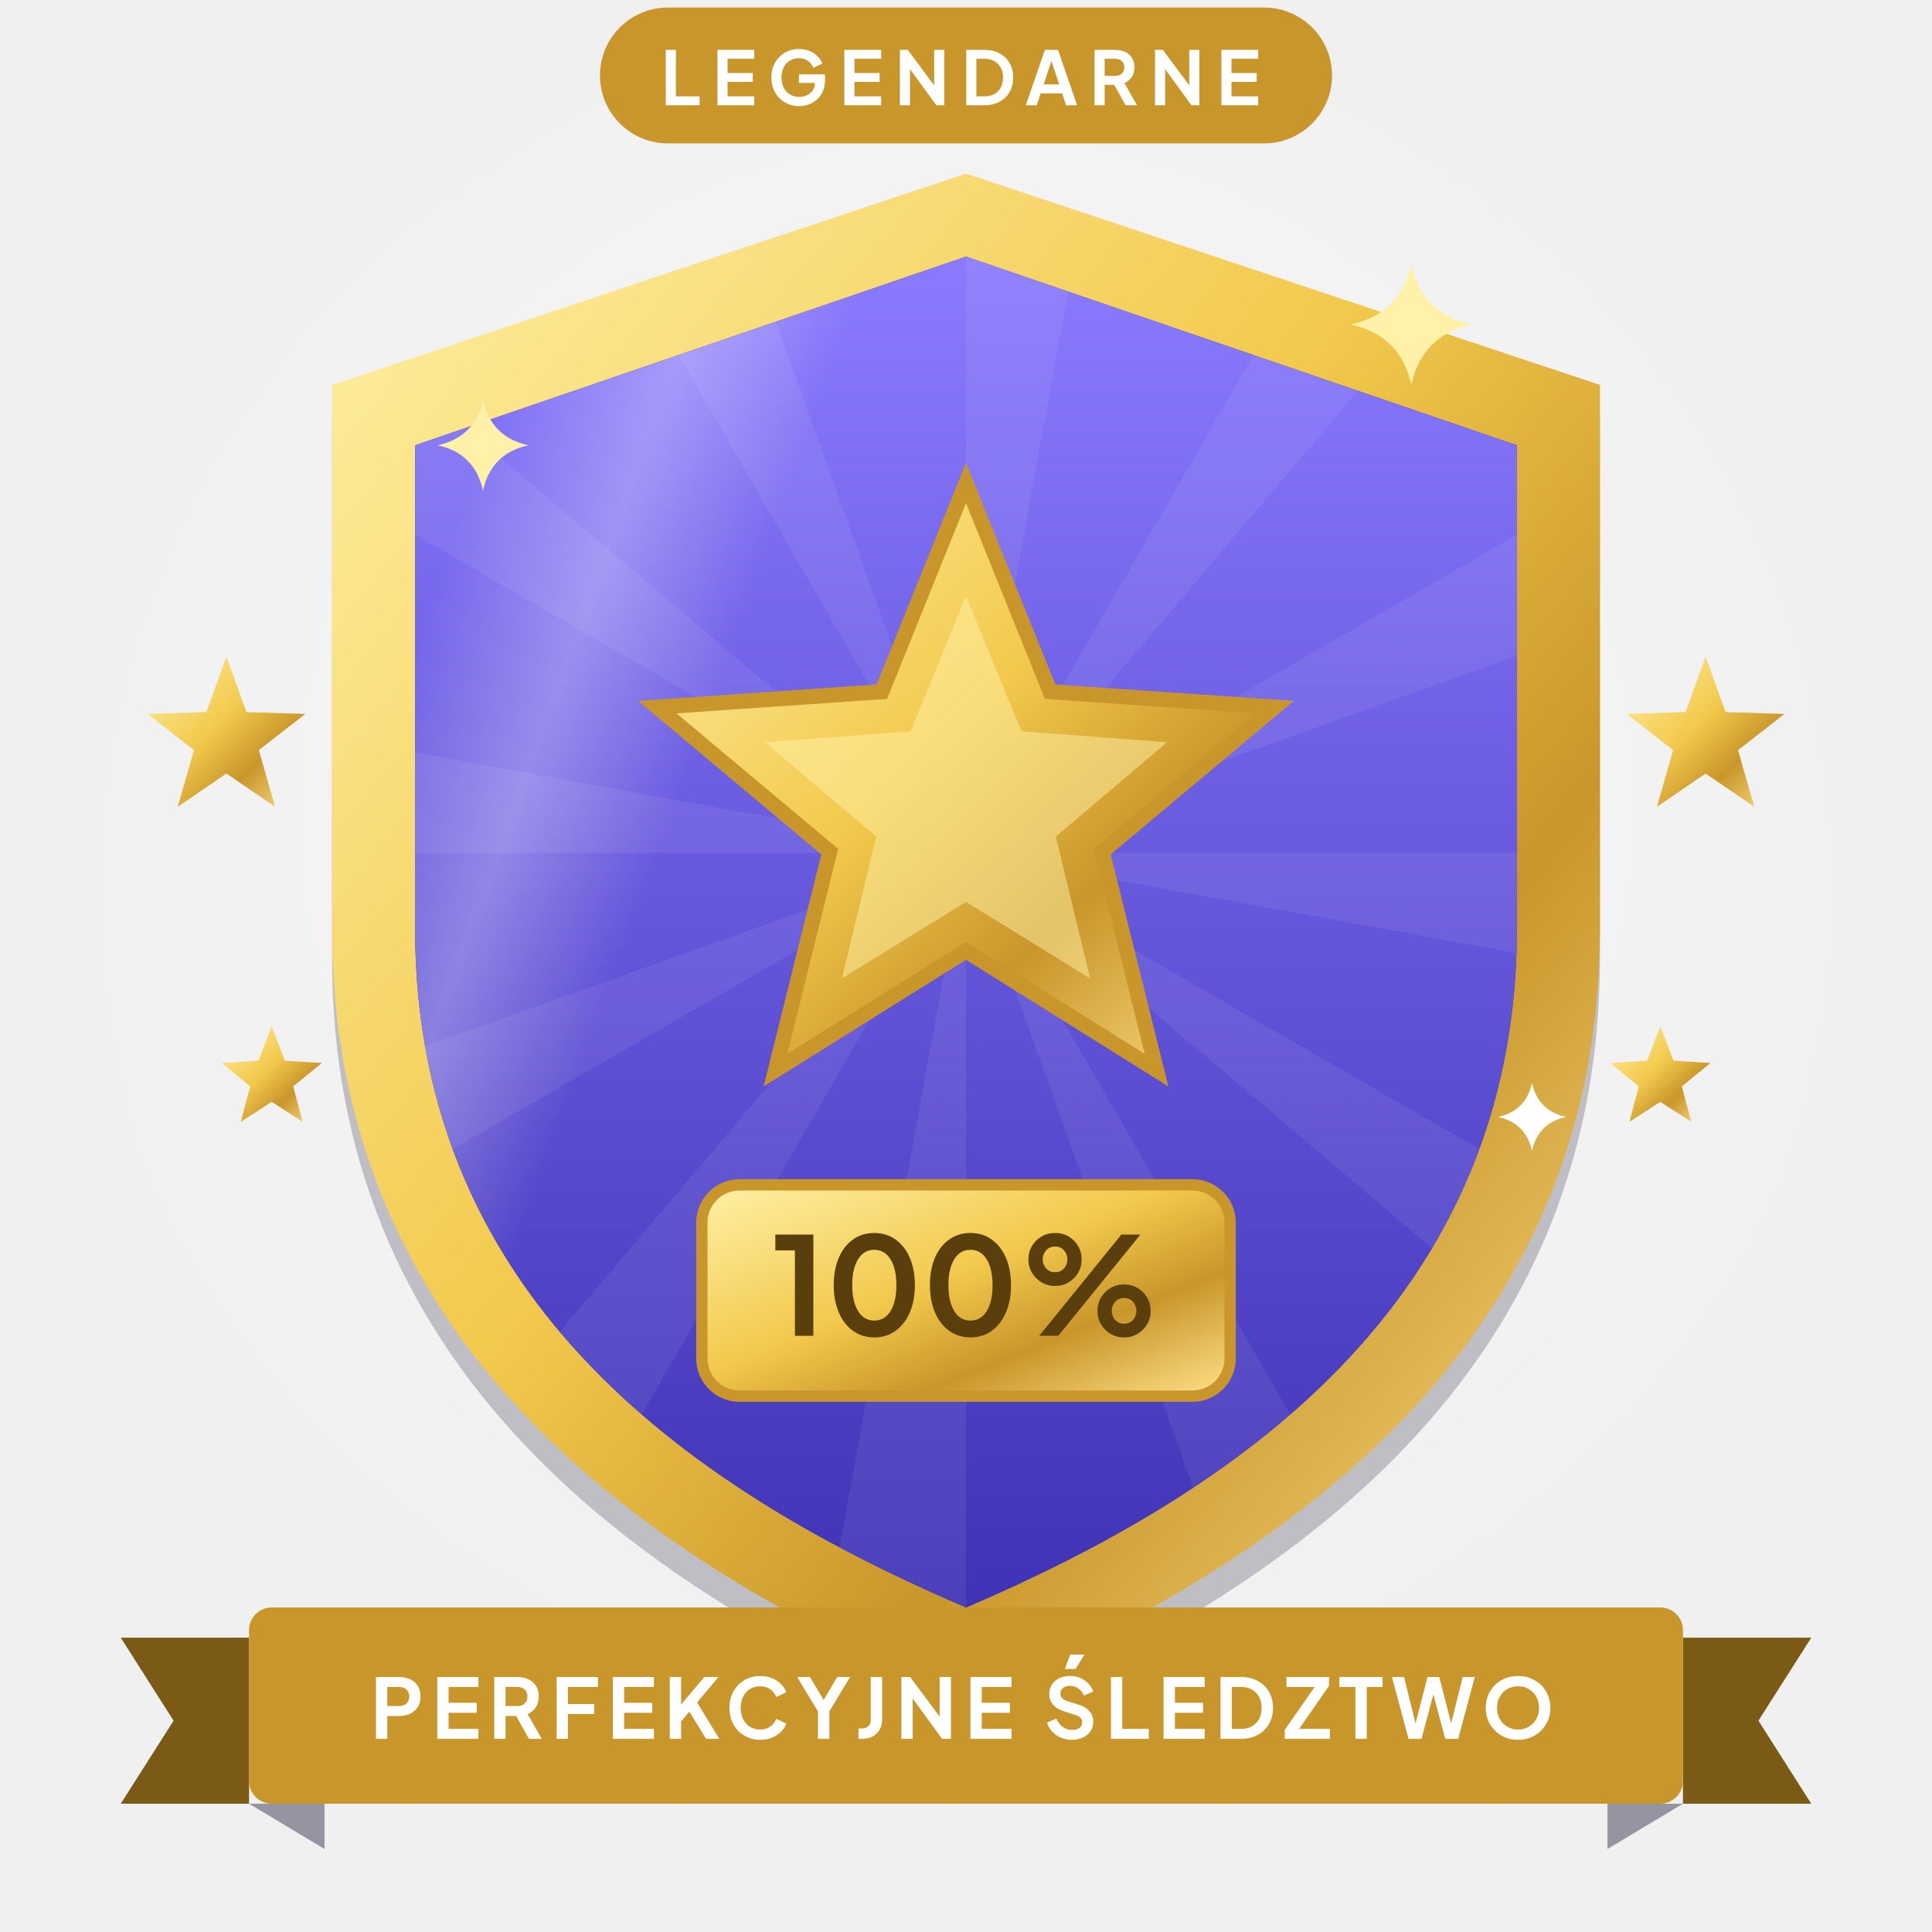
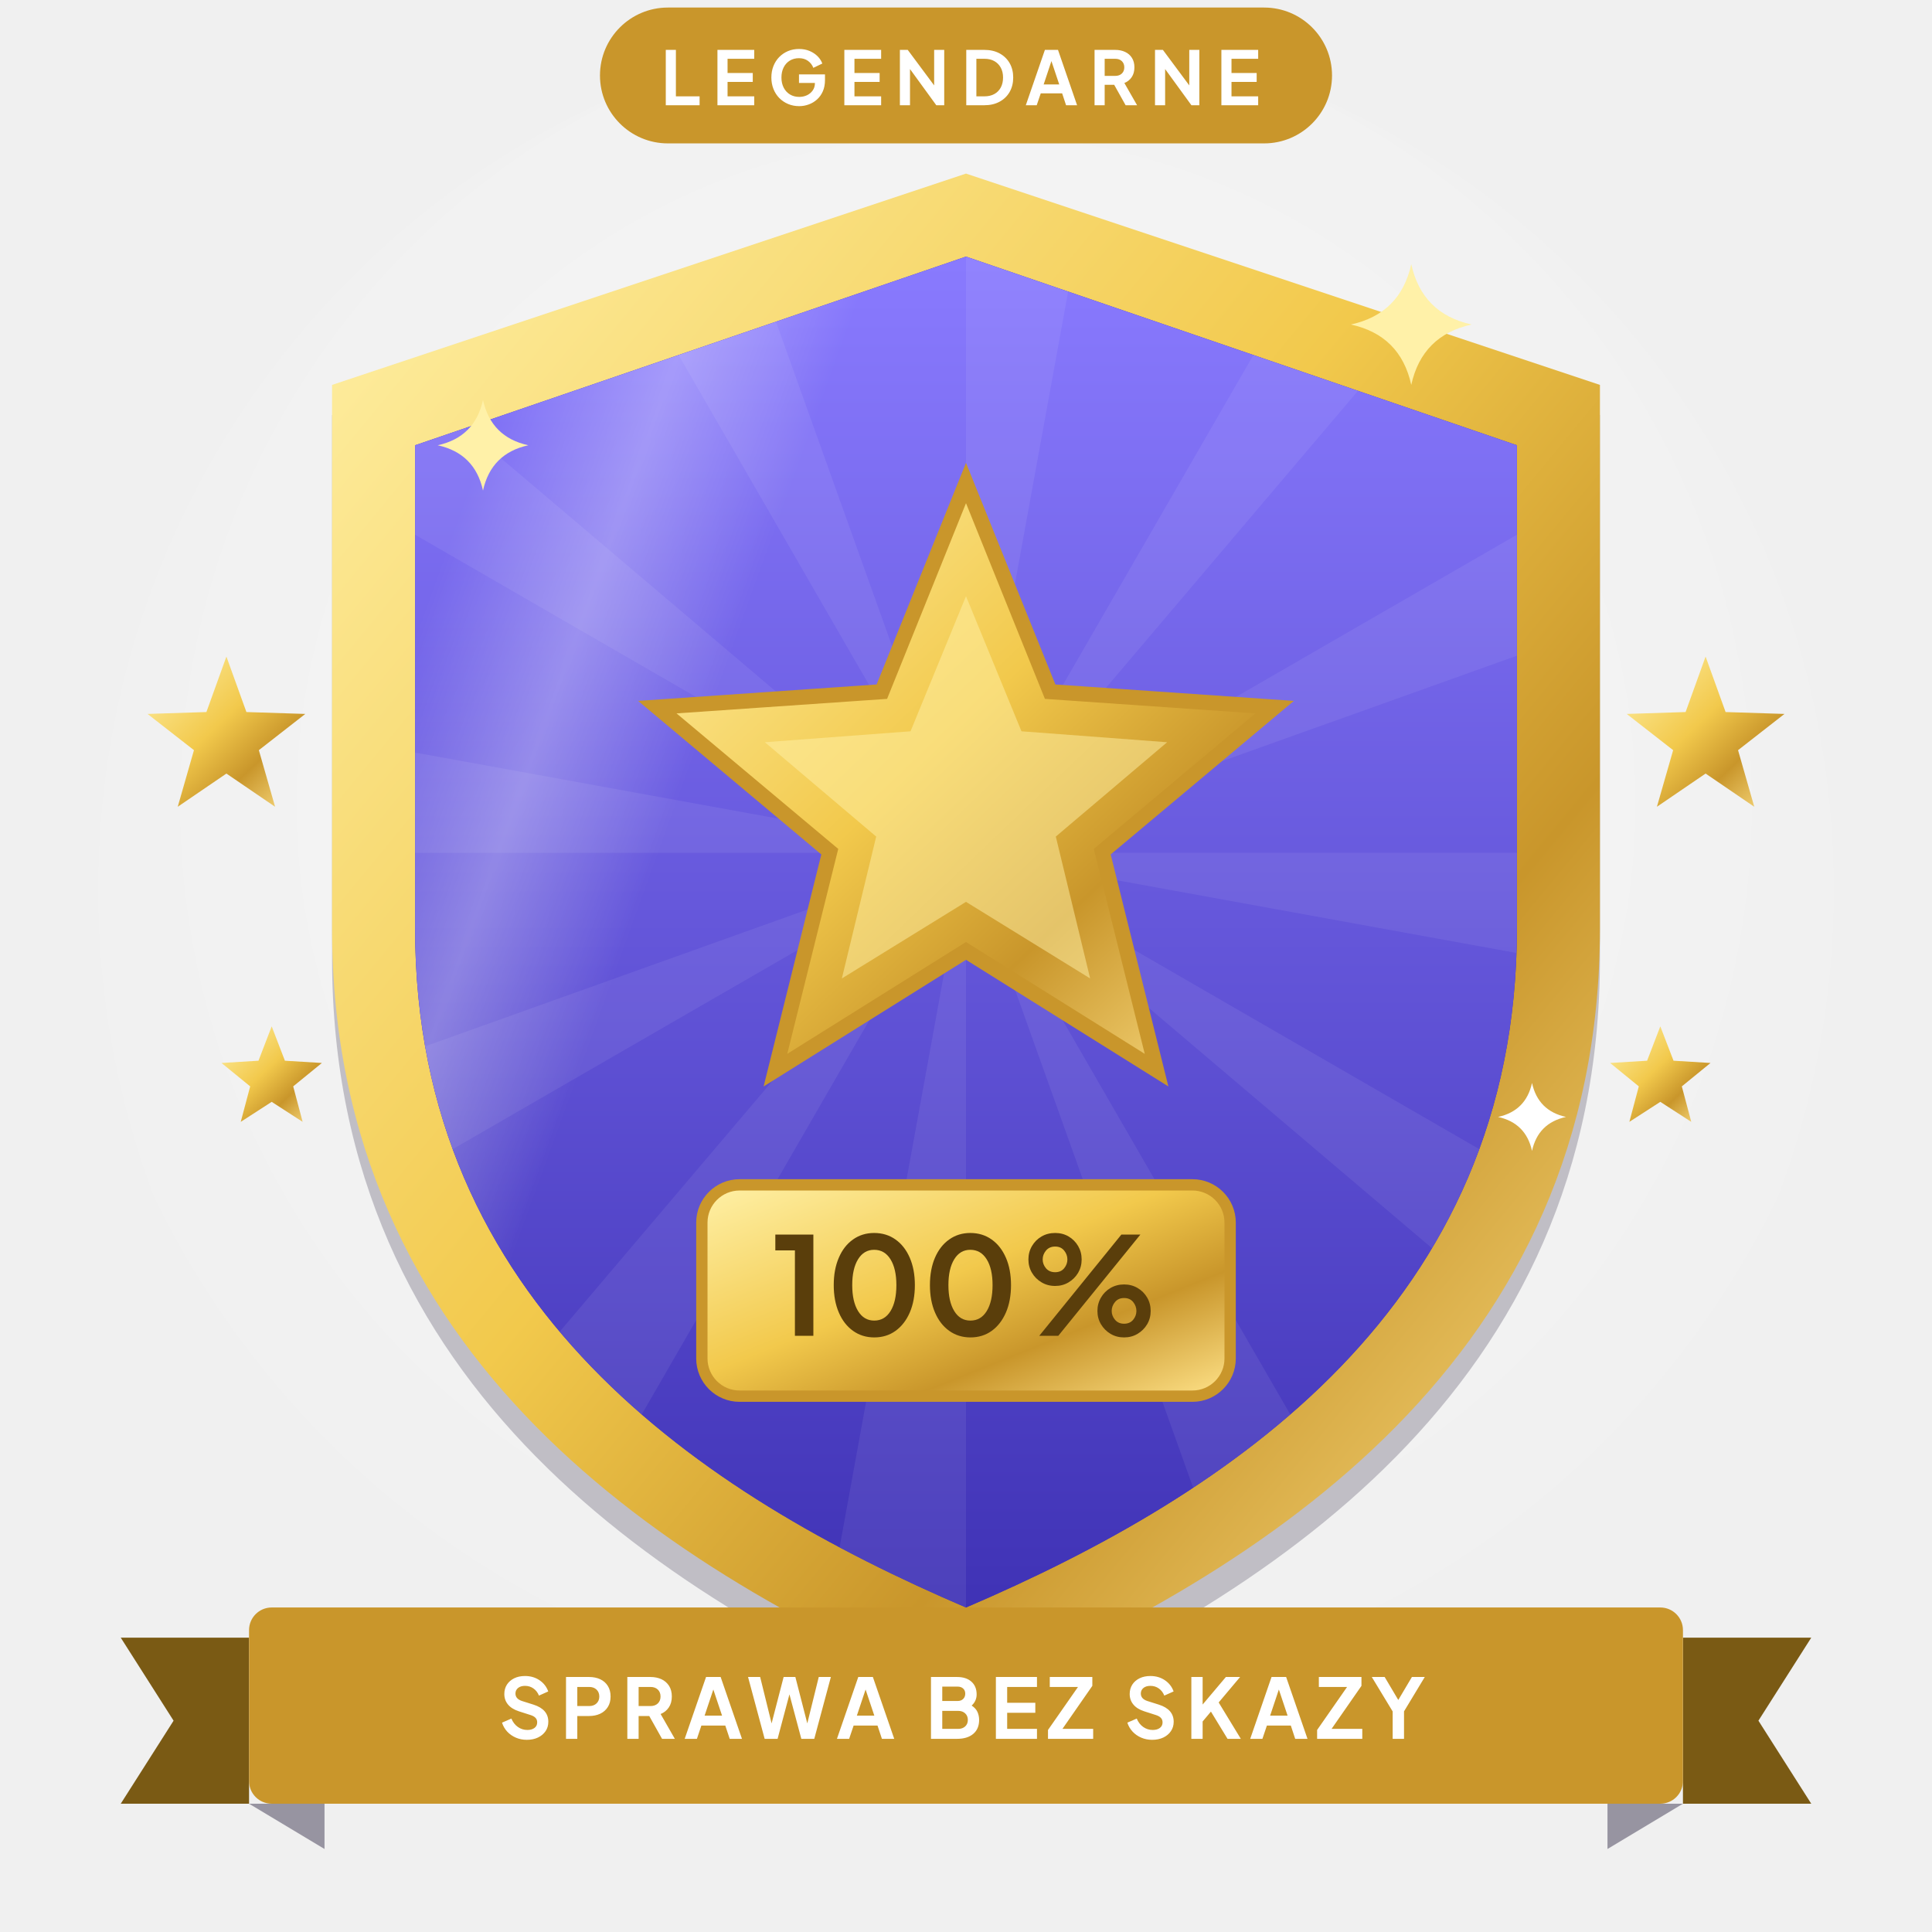
<svg xmlns="http://www.w3.org/2000/svg" id="static" viewBox="0 0 512 512" width="512" height="512">
  <style>
.a-blink{animation:a-blink 1.2s ease-in-out infinite}
.a-blink-slow{animation:a-blink 3s ease-in-out infinite}
.a-glow{animation:a-glow 5s ease-in-out infinite}
.a-pulse{animation:a-pulse 2.2s ease-in-out infinite}
.a-steam{animation:a-steam 2.8s ease-in-out infinite;transform-box:fill-box;transform-origin:center bottom}
.a-sway{animation:a-sway 6s ease-in-out infinite;transform-box:fill-box;transform-origin:center bottom}
.a-flutter{animation:a-flutter 4.5s ease-in-out infinite;transform-box:fill-box;transform-origin:center top}
.a-bounce{animation:a-bounce 2.6s ease-in-out infinite;transform-box:fill-box;transform-origin:center}
.a-ring{animation:a-ring 1.2s ease-in-out infinite;transform-box:fill-box;transform-origin:center}
.a-wave{animation:a-wave 1.2s ease-out infinite}
.a-grow{animation:a-grow .9s ease-in-out infinite;transform-box:fill-box;transform-origin:center}
.a-shimmer{animation:a-shimmer 3.5s ease-in-out infinite}
.d1{animation-delay:.35s}.d2{animation-delay:.7s}
@keyframes a-blink{0%,100%{opacity:1}50%{opacity:.2}}
@keyframes a-glow{0%,100%{opacity:1}50%{opacity:.65}}
@keyframes a-pulse{0%,100%{opacity:1}50%{opacity:.45}}
@keyframes a-steam{0%{opacity:0;transform:translateY(6px)}40%{opacity:.9}100%{opacity:0;transform:translateY(-10px)}}
@keyframes a-sway{0%,100%{transform:rotate(0)}50%{transform:rotate(1.6deg)}}
@keyframes a-flutter{0%,100%{transform:rotate(0)}50%{transform:rotate(-1.4deg)}}
@keyframes a-bounce{0%,70%,100%{transform:scale(1)}80%{transform:scale(1.18)}90%{transform:scale(.95)}}
@keyframes a-ring{0%,100%{transform:rotate(0)}10%{transform:rotate(-2.5deg)}20%{transform:rotate(2.5deg)}30%{transform:rotate(-2.5deg)}40%{transform:rotate(0)}}
@keyframes a-wave{0%{opacity:0}30%{opacity:1}100%{opacity:0}}
@keyframes a-grow{0%,100%{transform:scale(1)}50%{transform:scale(1.12)}}
@keyframes a-shimmer{0%,100%{opacity:.55}50%{opacity:1}}
@media (prefers-reduced-motion: reduce){*{animation:none!important}}
#static:target *{animation:none!important}
</style>
  <g id="item-odznaka" transform="translate(0 0) scale(1)">
    <defs>
      <linearGradient id="gold-odznaka" x1="0" y1="0" x2="1" y2="1">
        <stop offset="0" stop-color="#FFF1A8" />
        <stop offset="0.45" stop-color="#F2C94C" />
        <stop offset="0.7" stop-color="#C9962B" />
        <stop offset="1" stop-color="#FFE38A" />
      </linearGradient>
      <linearGradient id="silver-odznaka" x1="0" y1="0" x2="1" y2="1">
        <stop offset="0" stop-color="#FFFFFF" />
        <stop offset="0.5" stop-color="#C9CBDA" />
        <stop offset="1" stop-color="#8C8FA8" />
      </linearGradient>
      <linearGradient id="neon-odznaka" x1="0" y1="0" x2="0" y2="1">
        <stop offset="0" stop-color="#2B1B5E" />
        <stop offset="0.5" stop-color="#C2417A" />
        <stop offset="1" stop-color="#F7A24B" />
      </linearGradient>
      <linearGradient id="enamel-odznaka" x1="0" y1="0" x2="0" y2="1">
        <stop offset="0" stop-color="#8A7BFF" />
        <stop offset="1" stop-color="#3F32B5" />
      </linearGradient>
      <radialGradient id="glow-odznaka" cx="0.5" cy="0.45" r="0.55">
        <stop offset="0" stop-color="#FFFFFF" stop-opacity="0.55" />
        <stop offset="1" stop-color="#FFFFFF" stop-opacity="0" />
      </radialGradient>
      <linearGradient id="shine-odznaka" x1="0" y1="0" x2="1" y2="0">
        <stop offset="0" stop-color="#FFFFFF" stop-opacity="0" />
        <stop offset="0.5" stop-color="#FFFFFF" stop-opacity="0.55" />
        <stop offset="1" stop-color="#FFFFFF" stop-opacity="0" />
      </linearGradient>
      <clipPath id="hexc-odznaka">
        <polygon points="385.9,311.0 256.0,386.0 126.1,311.0 126.1,161.0 256.0,86.0 385.9,161.0" />
      </clipPath>
      <clipPath id="shc-odznaka">
        <path d="M256 68 L402 118 V246 C402 346, 326 396, 256 426 C186 396, 110 346, 110 246 V118 Z" />
      </clipPath>
      <clipPath id="cc-odznaka">
        <circle cx="256" cy="236" r="140" />
      </clipPath>
    </defs>
    <circle cx="256" cy="236" r="230" fill="url(#glow-odznaka)" />
    <polygon points="60.0,174.0 65.3,188.7 80.9,189.2 68.6,198.8 72.9,213.8 60.0,205.0 47.1,213.8 51.4,198.8 39.1,189.2 54.7,188.7" fill="url(#gold-odznaka)" />
    <polygon points="72.0,272.0 75.5,281.1 85.3,281.7 77.7,287.9 80.2,297.3 72.0,292.0 63.8,297.3 66.3,287.9 58.7,281.7 68.5,281.1" fill="url(#gold-odznaka)" />
    <polygon points="452.0,174.0 457.3,188.7 472.9,189.2 460.6,198.8 464.9,213.8 452.0,205.0 439.1,213.8 443.4,198.8 431.1,189.2 446.7,188.7" fill="url(#gold-odznaka)" />
    <polygon points="440.0,272.0 443.5,281.1 453.3,281.7 445.7,287.9 448.2,297.3 440.0,292.0 431.8,297.3 434.3,287.9 426.7,281.7 436.5,281.1" fill="url(#gold-odznaka)" />
    <path d="M256 46 L424 102 V246 C424 360, 336 416, 256 450 C176 416, 88 360, 88 246 V102 Z" transform="translate(0 8)" fill="#2B2440" opacity="0.25" />
    <path d="M256 46 L424 102 V246 C424 360, 336 416, 256 450 C176 416, 88 360, 88 246 V102 Z" fill="url(#gold-odznaka)" />
    <g clip-path="url(#shc-odznaka)">
      <rect x="96" y="66" width="320" height="360" fill="#3F32B5" />
      <rect x="96" y="66" width="320" height="360" fill="url(#enamel-odznaka)" />
      <path d="M256 226 L516 226 L511.799 272.548 Z" fill="#FFFFFF" opacity="0.07" />
      <path d="M256 226 L481.167 356 L454.255 394.211 Z" fill="#FFFFFF" opacity="0.07" />
      <path d="M256 226 L386 451.167 L343.588 470.803 Z" fill="#FFFFFF" opacity="0.07" />
      <path d="M256 226 L256 486 L209.452 481.799 Z" fill="#FFFFFF" opacity="0.07" />
      <path d="M256 226 L126 451.167 L87.789 424.255 Z" fill="#FFFFFF" opacity="0.07" />
      <path d="M256 226 L30.833 356 L11.197 313.588 Z" fill="#FFFFFF" opacity="0.07" />
      <path d="M256 226 L-4 226 L0.201 179.452 Z" fill="#FFFFFF" opacity="0.07" />
      <path d="M256 226 L30.833 96 L57.745 57.789 Z" fill="#FFFFFF" opacity="0.07" />
      <path d="M256 226 L126 0.833 L168.412 -18.803 Z" fill="#FFFFFF" opacity="0.07" />
      <path d="M256 226 L256 -34 L302.548 -29.799 Z" fill="#FFFFFF" opacity="0.07" />
      <path d="M256 226 L386 0.833 L424.211 27.745 Z" fill="#FFFFFF" opacity="0.07" />
      <path d="M256 226 L481.167 96 L500.803 138.412 Z" fill="#FFFFFF" opacity="0.07" />
      <rect x="96" y="66" width="80" height="360" fill="url(#shine-odznaka)" transform="rotate(20 256 236)" opacity="0.5" />
    </g>
    <polygon points="256.0,128.0 278.3,183.3 337.8,187.4 292.1,225.7 306.5,283.6 256.0,252.0 205.5,283.6 219.9,225.7 174.2,187.4 233.7,183.3" fill="url(#gold-odznaka)" stroke="#C9962B" stroke-width="4" />
    <polygon points="256.0,158.0 270.7,193.8 309.3,196.7 279.8,221.7 288.9,259.3 256.0,239.0 223.1,259.3 232.2,221.7 202.7,196.7 241.3,193.8" fill="#FFF1A8" opacity="0.5" />
    <rect x="186" y="314" width="140" height="56" rx="10" fill="url(#gold-odznaka)" stroke="#C9962B" stroke-width="3" />
    <path d="M215.55 354L210.66 354L210.66 331.36L205.47 331.36L205.47 327.18L215.55 327.18L215.55 354ZM231.68 354.43L231.68 354.43Q228.51 354.43 226.08 352.70Q223.65 350.98 222.30 347.84Q220.95 344.71 220.95 340.57L220.95 340.57Q220.95 336.43 222.29 333.32Q223.62 330.20 226.05 328.48Q228.48 326.75 231.65 326.75L231.65 326.75Q234.89 326.75 237.32 328.48Q239.75 330.20 241.10 333.32Q242.45 336.43 242.45 340.57L242.45 340.57Q242.45 344.71 241.10 347.83Q239.75 350.94 237.33 352.69Q234.92 354.43 231.68 354.43ZM231.68 349.97L231.68 349.97Q234.45 349.97 236.00 347.45Q237.55 344.93 237.55 340.57L237.55 340.57Q237.55 336.22 235.98 333.71Q234.42 331.21 231.65 331.21L231.65 331.21Q228.95 331.21 227.40 333.71Q225.85 336.22 225.85 340.57L225.85 340.57Q225.85 344.93 227.40 347.45Q228.95 349.97 231.68 349.97ZM257.17 354.43L257.17 354.43Q254.00 354.43 251.57 352.70Q249.14 350.98 247.79 347.84Q246.44 344.71 246.44 340.57L246.44 340.57Q246.44 336.43 247.77 333.32Q249.11 330.20 251.54 328.48Q253.97 326.75 257.13 326.75L257.13 326.75Q260.37 326.75 262.80 328.48Q265.23 330.20 266.58 333.32Q267.93 336.43 267.93 340.57L267.93 340.57Q267.93 344.71 266.58 347.83Q265.23 350.94 262.82 352.69Q260.41 354.43 257.17 354.43ZM257.17 349.97L257.17 349.97Q259.94 349.97 261.49 347.45Q263.04 344.93 263.04 340.57L263.04 340.57Q263.04 336.22 261.47 333.71Q259.91 331.21 257.13 331.21L257.13 331.21Q254.43 331.21 252.89 333.71Q251.34 336.22 251.34 340.57L251.34 340.57Q251.34 344.93 252.89 347.45Q254.43 349.97 257.17 349.97ZM279.63 340.79L279.63 340.79Q277.62 340.79 276.02 339.83Q274.41 338.88 273.48 337.30Q272.54 335.71 272.54 333.77L272.54 333.77Q272.54 331.82 273.48 330.22Q274.41 328.62 276.02 327.68Q277.62 326.75 279.63 326.75L279.63 326.75Q281.61 326.75 283.20 327.68Q284.78 328.62 285.72 330.22Q286.65 331.82 286.65 333.77L286.65 333.77Q286.65 335.71 285.72 337.30Q284.78 338.88 283.20 339.83Q281.61 340.79 279.63 340.79ZM280.46 354L275.42 354L297.17 327.18L302.21 327.18L280.46 354ZM279.63 337.15L279.63 337.15Q281.15 337.15 282.01 336.11Q282.87 335.06 282.87 333.77L282.87 333.77Q282.87 332.47 282.01 331.41Q281.15 330.35 279.63 330.35L279.63 330.35Q278.09 330.35 277.20 331.41Q276.32 332.47 276.32 333.77L276.32 333.77Q276.32 335.06 277.20 336.11Q278.09 337.15 279.63 337.15ZM297.89 354.43L297.89 354.43Q295.91 354.43 294.30 353.48Q292.70 352.52 291.77 350.94Q290.83 349.36 290.83 347.41L290.83 347.41Q290.83 345.47 291.77 343.87Q292.70 342.26 294.30 341.33Q295.91 340.39 297.89 340.39L297.89 340.39Q299.87 340.39 301.47 341.33Q303.07 342.26 304.01 343.87Q304.94 345.47 304.94 347.41L304.94 347.41Q304.94 349.36 304.01 350.94Q303.07 352.52 301.47 353.48Q299.87 354.43 297.89 354.43ZM297.89 350.80L297.89 350.80Q299.43 350.80 300.30 349.75Q301.16 348.71 301.16 347.41L301.16 347.41Q301.16 346.12 300.30 345.05Q299.43 343.99 297.89 343.99L297.89 343.99Q296.37 343.99 295.49 345.05Q294.61 346.12 294.61 347.41L294.61 347.41Q294.61 348.71 295.49 349.75Q296.37 350.80 297.89 350.80Z" fill="#5A3E0B" />
    <path d="M374 70 q2.88 13.12 16 16 q-13.12 2.88 -16 16 q-2.88 -13.12 -16 -16 q13.12 -2.88 16 -16 z" fill="#FFF1A8" />
    <path d="M128 106 q2.16 9.84 12 12 q-9.84 2.16 -12 12 q-2.16 -9.84 -12 -12 q9.84 -2.16 12 -12 z" fill="#FFF1A8" />
    <path d="M406 287 q1.62 7.38 9 9 q-7.38 1.62 -9 9 q-1.62 -7.38 -9 -9 q7.38 -1.62 9 -9 z" fill="#FFFFFF" />
    <rect x="159" y="2" width="194" height="36" rx="18" fill="#C9962B" />
    <path d="M185.40 27.89L176.44 27.89L176.44 13.22L179.12 13.22L179.12 25.53L185.40 25.53L185.40 27.89ZM199.88 27.89L190.13 27.89L190.13 13.22L199.88 13.22L199.88 15.58L192.81 15.58L192.81 19.34L199.49 19.34L199.49 21.71L192.81 21.71L192.81 25.53L199.88 25.53L199.88 27.89ZM211.80 28.13L211.80 28.13Q210.22 28.13 208.88 27.57Q207.53 27.00 206.52 25.98Q205.52 24.96 204.97 23.57Q204.42 22.18 204.42 20.54L204.42 20.54Q204.42 18.91 204.96 17.53Q205.50 16.15 206.49 15.13Q207.49 14.11 208.83 13.54Q210.17 12.98 211.74 12.98L211.74 12.98Q213.30 12.98 214.56 13.51Q215.82 14.05 216.68 14.92Q217.55 15.80 217.92 16.84L217.92 16.84L215.54 17.98Q215.11 16.84 214.12 16.13Q213.14 15.42 211.74 15.42L211.74 15.42Q210.36 15.42 209.31 16.06Q208.26 16.70 207.67 17.87Q207.09 19.03 207.09 20.54L207.09 20.54Q207.09 22.08 207.69 23.24Q208.29 24.40 209.36 25.04Q210.42 25.68 211.80 25.68L211.80 25.68Q212.92 25.68 213.86 25.24Q214.79 24.80 215.37 23.98Q215.96 23.16 215.96 22.04L215.96 22.04L215.96 21.98L211.74 21.98L211.74 19.72L218.63 19.72L218.63 21.19Q218.63 22.91 218.06 24.20Q217.49 25.49 216.52 26.36Q215.54 27.24 214.32 27.68Q213.10 28.13 211.80 28.13ZM233.51 27.89L223.76 27.89L223.76 13.22L233.51 13.22L233.51 15.58L226.44 15.58L226.44 19.34L233.11 19.34L233.11 21.71L226.44 21.71L226.44 25.53L233.51 25.53L233.51 27.89ZM241.16 27.89L238.48 27.89L238.48 13.22L240.56 13.22L247.56 22.63L247.56 13.22L250.23 13.22L250.23 27.89L248.13 27.89L241.16 18.30L241.16 27.89ZM260.85 27.89L256.07 27.89L256.07 13.22L260.85 13.22Q263.18 13.22 264.90 14.15Q266.62 15.09 267.57 16.74Q268.51 18.40 268.51 20.54L268.51 20.54Q268.51 22.69 267.57 24.36Q266.62 26.02 264.90 26.95Q263.18 27.89 260.85 27.89L260.85 27.89ZM258.75 15.58L258.75 25.53L260.91 25.53Q262.41 25.53 263.51 24.92Q264.62 24.31 265.22 23.18Q265.82 22.06 265.82 20.54L265.82 20.54Q265.82 19.03 265.21 17.92Q264.60 16.80 263.50 16.19Q262.41 15.58 260.91 15.58L260.91 15.58L258.75 15.58ZM274.74 27.89L271.85 27.89L276.91 13.22L280.38 13.22L285.44 27.89L282.52 27.89L281.48 24.74L275.81 24.74L274.74 27.89ZM278.64 16.19L276.58 22.38L280.71 22.38L278.64 16.19ZM292.75 27.89L290.07 27.89L290.07 13.22L295.53 13.22Q297.02 13.22 298.17 13.76Q299.33 14.30 299.98 15.34Q300.63 16.37 300.63 17.85L300.63 17.85Q300.63 19.38 299.91 20.45Q299.19 21.51 297.97 22.00L297.97 22.00L301.34 27.89L298.30 27.89L295.27 22.47L292.75 22.47L292.75 27.89ZM292.75 15.58L292.75 20.11L295.57 20.11Q296.65 20.11 297.30 19.49Q297.95 18.87 297.95 17.85L297.95 17.85Q297.95 16.82 297.30 16.20Q296.65 15.58 295.57 15.58L295.57 15.58L292.75 15.58ZM308.77 27.89L306.09 27.89L306.09 13.22L308.18 13.22L315.17 22.63L315.17 13.22L317.84 13.22L317.84 27.89L315.74 27.89L308.77 18.30L308.77 27.89ZM333.43 27.89L323.68 27.89L323.68 13.22L333.43 13.22L333.43 15.58L326.36 15.58L326.36 19.34L333.03 19.34L333.03 21.71L326.36 21.71L326.36 25.53L333.43 25.53L333.43 27.89Z" fill="#FFFFFF" />
    <path d="M32 434 h34 v44 h-34 l14 -22 z" fill="#7A5A14" />
    <path d="M480 434 h-34 v44 h34 l-14 -22 z" fill="#7A5A14" />
    <rect x="66" y="426" width="380" height="52" rx="6" fill="#C9962B" />
    <path d="M66 478 l20 12 v-12 z M446 478 l-20 12 v-12 z" fill="#2B2440" opacity="0.45" />
-     <path d="M102.63 460.81L99.63 460.81L99.63 444.42L105.75 444.42Q107.42 444.42 108.71 445.02Q110.00 445.63 110.72 446.79Q111.45 447.94 111.45 449.59L111.45 449.59Q111.45 451.24 110.71 452.39Q109.97 453.55 108.69 454.16Q107.40 454.76 105.75 454.76L105.75 454.76L102.63 454.76L102.63 460.81ZM102.63 447.06L102.63 452.12L105.79 452.12Q106.98 452.12 107.72 451.43Q108.46 450.73 108.46 449.59L108.46 449.59Q108.46 448.45 107.72 447.75Q106.98 447.06 105.79 447.06L105.79 447.06L102.63 447.06ZM126.78 460.81L115.89 460.81L115.89 444.42L126.78 444.42L126.78 447.06L118.88 447.06L118.88 451.26L126.34 451.26L126.34 453.90L118.88 453.90L118.88 458.17L126.78 458.17L126.78 460.81ZM133.97 460.81L130.98 460.81L130.98 444.42L137.07 444.42Q138.75 444.42 140.03 445.02Q141.32 445.63 142.05 446.79Q142.77 447.94 142.77 449.59L142.77 449.59Q142.77 451.31 141.97 452.49Q141.17 453.68 139.80 454.23L139.80 454.23L143.56 460.81L140.18 460.81L136.79 454.76L133.97 454.76L133.97 460.81ZM133.97 447.06L133.97 452.12L137.12 452.12Q138.33 452.12 139.05 451.43Q139.78 450.73 139.78 449.59L139.78 449.59Q139.78 448.45 139.05 447.75Q138.33 447.06 137.12 447.06L137.12 447.06L133.97 447.06ZM150.51 460.81L147.52 460.81L147.52 444.42L158.46 444.42L158.46 447.06L150.51 447.06L150.51 451.59L157.47 451.59L157.47 454.23L150.51 454.23L150.51 460.81ZM173.30 460.81L162.41 460.81L162.41 444.42L173.30 444.42L173.30 447.06L165.41 447.06L165.41 451.26L172.86 451.26L172.86 453.90L165.41 453.90L165.41 458.17L173.30 458.17L173.30 460.81ZM180.50 460.81L177.50 460.81L177.50 444.42L180.50 444.42L180.50 451.72L186.66 444.42L190.42 444.42L184.74 451.17L190.62 460.81L187.09 460.81L182.70 453.59L180.50 456.21L180.50 460.81ZM201.48 461.07L201.48 461.07Q199.72 461.07 198.22 460.45Q196.73 459.82 195.62 458.68Q194.51 457.53 193.90 455.98Q193.30 454.43 193.30 452.60L193.30 452.60Q193.30 450.78 193.90 449.24Q194.51 447.70 195.62 446.55Q196.73 445.41 198.22 444.78Q199.72 444.16 201.48 444.16L201.48 444.16Q203.22 444.16 204.63 444.75Q206.03 445.34 207.00 446.32Q207.97 447.30 208.39 448.47L208.39 448.47L205.71 449.72Q205.24 448.49 204.14 447.69Q203.04 446.88 201.48 446.88L201.48 446.88Q199.94 446.88 198.76 447.60Q197.59 448.31 196.94 449.61Q196.29 450.91 196.29 452.60L196.29 452.60Q196.29 454.32 196.94 455.62Q197.59 456.92 198.76 457.63Q199.94 458.35 201.48 458.35L201.48 458.35Q203.04 458.35 204.14 457.55Q205.24 456.76 205.71 455.51L205.71 455.51L208.39 456.76Q207.97 457.93 207.00 458.91Q206.03 459.89 204.63 460.48Q203.22 461.07 201.48 461.07ZM219.78 460.81L216.77 460.81L216.77 453.55L211.25 444.42L214.66 444.42L218.27 450.51L221.87 444.42L225.28 444.42L219.78 453.53L219.78 460.81ZM228.45 460.81L227.50 460.81L227.50 458.06L228.45 458.06Q229.51 458.06 230.13 457.45Q230.76 456.85 230.76 455.84L230.76 455.84L230.76 444.42L233.77 444.42L233.77 455.73Q233.77 457.25 233.11 458.39Q232.45 459.53 231.27 460.17Q230.08 460.81 228.45 460.81L228.45 460.81ZM241.87 460.81L238.88 460.81L238.88 444.42L241.21 444.42L249.02 454.94L249.02 444.42L252.01 444.42L252.01 460.81L249.66 460.81L241.87 450.10L241.87 460.81ZM268.07 460.81L257.18 460.81L257.18 444.42L268.07 444.42L268.07 447.06L260.17 447.06L260.17 451.26L267.63 451.26L267.63 453.90L260.17 453.90L260.17 458.17L268.07 458.17L268.07 460.81ZM284.04 461.07L284.04 461.07Q282.47 461.07 281.14 460.50Q279.81 459.93 278.85 458.91Q277.90 457.88 277.46 456.52L277.46 456.52L279.94 455.44Q280.54 456.87 281.66 457.66Q282.78 458.46 284.19 458.46L284.19 458.46Q285.36 458.46 286.07 457.92Q286.79 457.38 286.79 456.45L286.79 456.45Q286.79 455.73 286.36 455.27Q285.93 454.80 285.07 454.52L285.07 454.52L281.92 453.51Q280.01 452.89 279.04 451.71Q278.07 450.54 278.07 448.93L278.07 448.93Q278.07 447.52 278.77 446.44Q279.46 445.37 280.69 444.76Q281.92 444.16 283.55 444.16L283.55 444.16Q285.75 444.16 287.40 445.28Q289.05 446.40 289.71 448.25L289.71 448.25L287.25 449.35Q286.76 448.14 285.80 447.46Q284.83 446.77 283.55 446.77L283.55 446.77Q282.41 446.77 281.71 447.33Q281.02 447.90 281.02 448.80L281.02 448.80Q281.02 450.23 282.80 450.80L282.80 450.80L285.82 451.75Q289.73 453 289.73 456.28L289.73 456.28Q289.73 457.69 289.01 458.76Q288.28 459.84 286.99 460.46Q285.71 461.07 284.04 461.07ZM285.05 442.29L282.21 442.29L283.64 438.48L287.38 438.48L285.05 442.29ZM304.43 460.81L294.42 460.81L294.42 444.42L297.41 444.42L297.41 458.17L304.43 458.17L304.43 460.81ZM319.25 460.81L308.36 460.81L308.36 444.42L319.25 444.42L319.25 447.06L311.36 447.06L311.36 451.26L318.81 451.26L318.81 453.90L311.36 453.90L311.36 458.17L319.25 458.17L319.25 460.81ZM328.80 460.81L323.45 460.81L323.45 444.42L328.80 444.42Q331.40 444.42 333.32 445.47Q335.25 446.51 336.30 448.36Q337.36 450.21 337.36 452.60L337.36 452.60Q337.36 455.00 336.30 456.86Q335.25 458.72 333.32 459.76Q331.40 460.81 328.80 460.81L328.80 460.81ZM326.45 447.06L326.45 458.17L328.87 458.17Q330.54 458.17 331.77 457.49Q333.00 456.81 333.67 455.55Q334.34 454.30 334.34 452.60L334.34 452.60Q334.34 450.91 333.66 449.67Q332.98 448.42 331.76 447.74Q330.54 447.06 328.87 447.06L328.87 447.06L326.45 447.06ZM352.43 460.81L340.46 460.81L340.46 458.46L348.40 447.06L340.92 447.06L340.92 444.42L352.20 444.42L352.20 446.77L344.29 458.17L352.43 458.17L352.43 460.81ZM362.21 460.81L359.20 460.81L359.20 447.06L354.95 447.06L354.95 444.42L366.39 444.42L366.39 447.06L362.21 447.06L362.21 460.81ZM376.71 460.81L373.28 460.81L368.88 444.42L372.09 444.42L375.13 456.72L378.31 444.42L381.42 444.42L384.58 456.72L387.62 444.42L390.83 444.42L386.43 460.81L383.00 460.81L379.86 449.02L376.71 460.81ZM402.29 461.07L402.29 461.07Q400.47 461.07 398.92 460.44Q397.37 459.80 396.20 458.65Q395.03 457.51 394.38 455.97Q393.74 454.43 393.74 452.60L393.74 452.60Q393.74 450.78 394.37 449.24Q395.01 447.70 396.18 446.55Q397.34 445.41 398.90 444.78Q400.47 444.16 402.29 444.16L402.29 444.16Q404.12 444.16 405.68 444.79Q407.24 445.43 408.41 446.56Q409.57 447.70 410.22 449.24Q410.87 450.78 410.87 452.60L410.87 452.60Q410.87 454.43 410.21 455.97Q409.55 457.51 408.39 458.65Q407.22 459.80 405.67 460.44Q404.12 461.07 402.29 461.07ZM402.29 458.35L402.29 458.35Q403.90 458.35 405.15 457.60Q406.41 456.85 407.13 455.55Q407.86 454.25 407.86 452.60L407.86 452.60Q407.86 450.95 407.13 449.66Q406.41 448.36 405.15 447.62Q403.90 446.88 402.29 446.88L402.29 446.88Q400.69 446.88 399.43 447.62Q398.18 448.36 397.45 449.66Q396.73 450.95 396.73 452.60L396.73 452.60Q396.73 454.25 397.45 455.55Q398.18 456.85 399.44 457.60Q400.71 458.35 402.29 458.35Z" fill="#FFFFFF" />
+     <path d="M139.61 461.07L139.61 461.07Q138.05 461.07 136.72 460.50Q135.39 459.93 134.43 458.91Q133.48 457.88 133.04 456.52L133.04 456.52L135.52 455.44Q136.12 456.87 137.24 457.66Q138.36 458.46 139.77 458.46L139.77 458.46Q140.93 458.46 141.65 457.92Q142.36 457.38 142.36 456.45L142.36 456.45Q142.36 455.73 141.94 455.27Q141.51 454.80 140.65 454.52L140.65 454.52L137.50 453.51Q135.59 452.89 134.62 451.71Q133.65 450.54 133.65 448.93L133.65 448.93Q133.65 447.52 134.34 446.44Q135.04 445.37 136.27 444.76Q137.50 444.16 139.13 444.16L139.13 444.16Q141.33 444.16 142.98 445.28Q144.63 446.40 145.29 448.25L145.29 448.25L142.83 449.35Q142.34 448.14 141.37 447.46Q140.41 446.77 139.13 446.77L139.13 446.77Q137.99 446.77 137.29 447.33Q136.60 447.90 136.60 448.80L136.60 448.80Q136.60 450.23 138.38 450.80L138.38 450.80L141.40 451.75Q145.31 453 145.31 456.28L145.31 456.28Q145.31 457.69 144.59 458.76Q143.86 459.84 142.57 460.46Q141.29 461.07 139.61 461.07ZM152.99 460.81L150.00 460.81L150.00 444.42L156.11 444.42Q157.78 444.42 159.07 445.02Q160.36 445.63 161.08 446.79Q161.81 447.94 161.81 449.59L161.81 449.59Q161.81 451.24 161.07 452.39Q160.34 453.55 159.05 454.16Q157.76 454.76 156.11 454.76L156.11 454.76L152.99 454.76L152.99 460.81ZM152.99 447.06L152.99 452.12L156.16 452.12Q157.34 452.12 158.08 451.43Q158.82 450.73 158.82 449.59L158.82 449.59Q158.82 448.45 158.08 447.75Q157.34 447.06 156.16 447.06L156.16 447.06L152.99 447.06ZM169.24 460.81L166.25 460.81L166.25 444.42L172.35 444.42Q174.02 444.42 175.31 445.02Q176.59 445.63 177.32 446.79Q178.04 447.94 178.04 449.59L178.04 449.59Q178.04 451.31 177.24 452.49Q176.44 453.68 175.07 454.23L175.07 454.23L178.84 460.81L175.45 460.81L172.06 454.76L169.24 454.76L169.24 460.81ZM169.24 447.06L169.24 452.12L172.39 452.12Q173.60 452.12 174.33 451.43Q175.05 450.73 175.05 449.59L175.05 449.59Q175.05 448.45 174.33 447.75Q173.60 447.06 172.39 447.06L172.39 447.06L169.24 447.06ZM184.69 460.81L181.45 460.81L187.11 444.42L190.98 444.42L196.63 460.81L193.38 460.81L192.21 457.29L185.87 457.29L184.69 460.81ZM189.04 447.74L186.73 454.65L191.35 454.65L189.04 447.74ZM206.07 460.81L202.64 460.81L198.24 444.42L201.45 444.42L204.48 456.72L207.67 444.42L210.78 444.42L213.94 456.72L216.98 444.42L220.19 444.42L215.79 460.81L212.36 460.81L209.21 449.02L206.07 460.81ZM225.03 460.81L221.80 460.81L227.45 444.42L231.32 444.42L236.98 460.81L233.72 460.81L232.55 457.29L226.22 457.29L225.03 460.81ZM229.39 447.74L227.08 454.65L231.70 454.65L229.39 447.74ZM253.63 460.81L246.72 460.81L246.72 444.42L253.63 444.42Q256.05 444.42 257.43 445.65Q258.82 446.88 258.82 449.04L258.82 449.04Q258.82 449.88 258.50 450.62Q258.18 451.37 257.50 451.99L257.50 451.99Q258.60 452.71 259.04 453.69Q259.48 454.67 259.48 455.79L259.48 455.79Q259.48 458.17 257.93 459.49Q256.38 460.81 253.63 460.81L253.63 460.81ZM249.71 446.97L249.71 450.78L253.78 450.78Q254.70 450.78 255.25 450.24Q255.80 449.70 255.80 448.84L255.80 448.84Q255.80 447.98 255.25 447.48Q254.70 446.97 253.78 446.97L253.78 446.97L249.71 446.97ZM249.71 453.40L249.71 458.17L253.93 458.17Q255.08 458.17 255.78 457.52Q256.49 456.87 256.49 455.79L256.49 455.79Q256.49 454.72 255.78 454.06Q255.08 453.40 253.93 453.40L253.93 453.40L249.71 453.40ZM274.81 460.81L263.92 460.81L263.92 444.42L274.81 444.42L274.81 447.06L266.91 447.06L266.91 451.26L274.37 451.26L274.37 453.90L266.91 453.90L266.91 458.17L274.81 458.17L274.81 460.81ZM289.70 460.81L277.73 460.81L277.73 458.46L285.68 447.06L278.20 447.06L278.20 444.42L289.48 444.42L289.48 446.77L281.56 458.17L289.70 458.17L289.70 460.81ZM305.34 461.07L305.34 461.07Q303.78 461.07 302.45 460.50Q301.12 459.93 300.16 458.91Q299.20 457.88 298.76 456.52L298.76 456.52L301.25 455.44Q301.84 456.87 302.96 457.66Q304.09 458.46 305.49 458.46L305.49 458.46Q306.66 458.46 307.38 457.92Q308.09 457.38 308.09 456.45L308.09 456.45Q308.09 455.73 307.66 455.27Q307.23 454.80 306.37 454.52L306.37 454.52L303.23 453.51Q301.31 452.89 300.35 451.71Q299.38 450.54 299.38 448.93L299.38 448.93Q299.38 447.52 300.07 446.44Q300.76 445.37 302.00 444.76Q303.23 444.16 304.86 444.16L304.86 444.16Q307.06 444.16 308.71 445.28Q310.36 446.40 311.02 448.25L311.02 448.25L308.55 449.35Q308.07 448.14 307.10 447.46Q306.13 446.77 304.86 446.77L304.86 446.77Q303.71 446.77 303.02 447.33Q302.33 447.90 302.33 448.80L302.33 448.80Q302.33 450.23 304.11 450.80L304.11 450.80L307.12 451.75Q311.04 453 311.04 456.28L311.04 456.28Q311.04 457.69 310.31 458.76Q309.59 459.84 308.30 460.46Q307.01 461.07 305.34 461.07ZM318.71 460.81L315.72 460.81L315.72 444.42L318.71 444.42L318.71 451.72L324.87 444.42L328.64 444.42L322.96 451.17L328.83 460.81L325.31 460.81L320.91 453.59L318.71 456.21L318.71 460.81ZM334.55 460.81L331.32 460.81L336.97 444.42L340.84 444.42L346.50 460.81L343.24 460.81L342.08 457.29L335.74 457.29L334.55 460.81ZM338.91 447.74L336.60 454.65L341.22 454.65L338.91 447.74ZM361.02 460.81L349.05 460.81L349.05 458.46L356.99 447.06L349.51 447.06L349.51 444.42L360.80 444.42L360.80 446.77L352.88 458.17L361.02 458.17L361.02 460.81ZM372.08 460.81L369.07 460.81L369.07 453.55L363.54 444.42L366.95 444.42L370.56 450.51L374.17 444.42L377.58 444.42L372.08 453.53L372.08 460.81Z" fill="#FFFFFF" />
  </g>
</svg>
